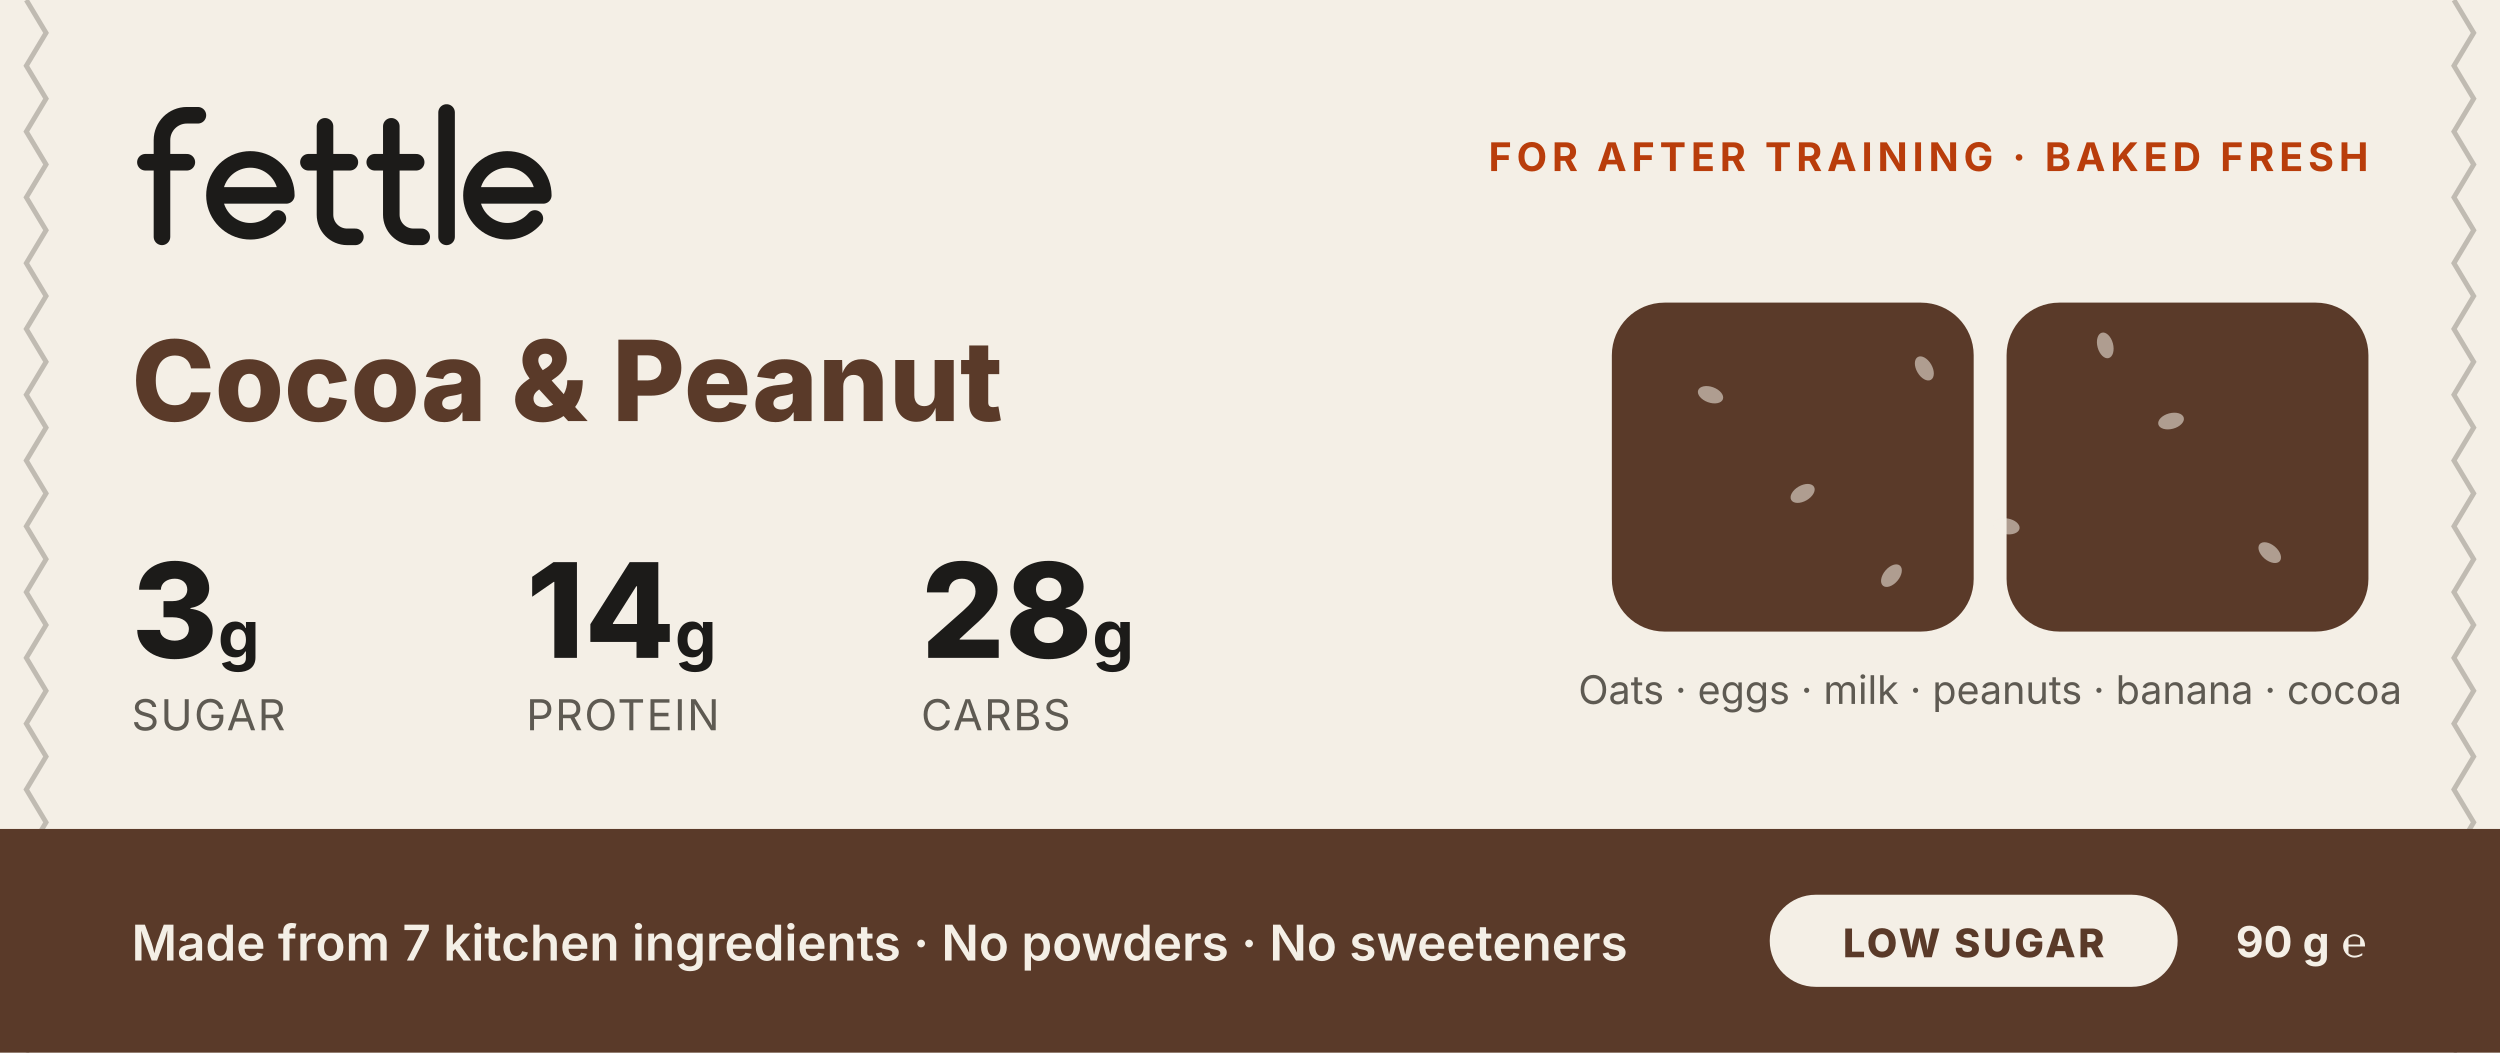
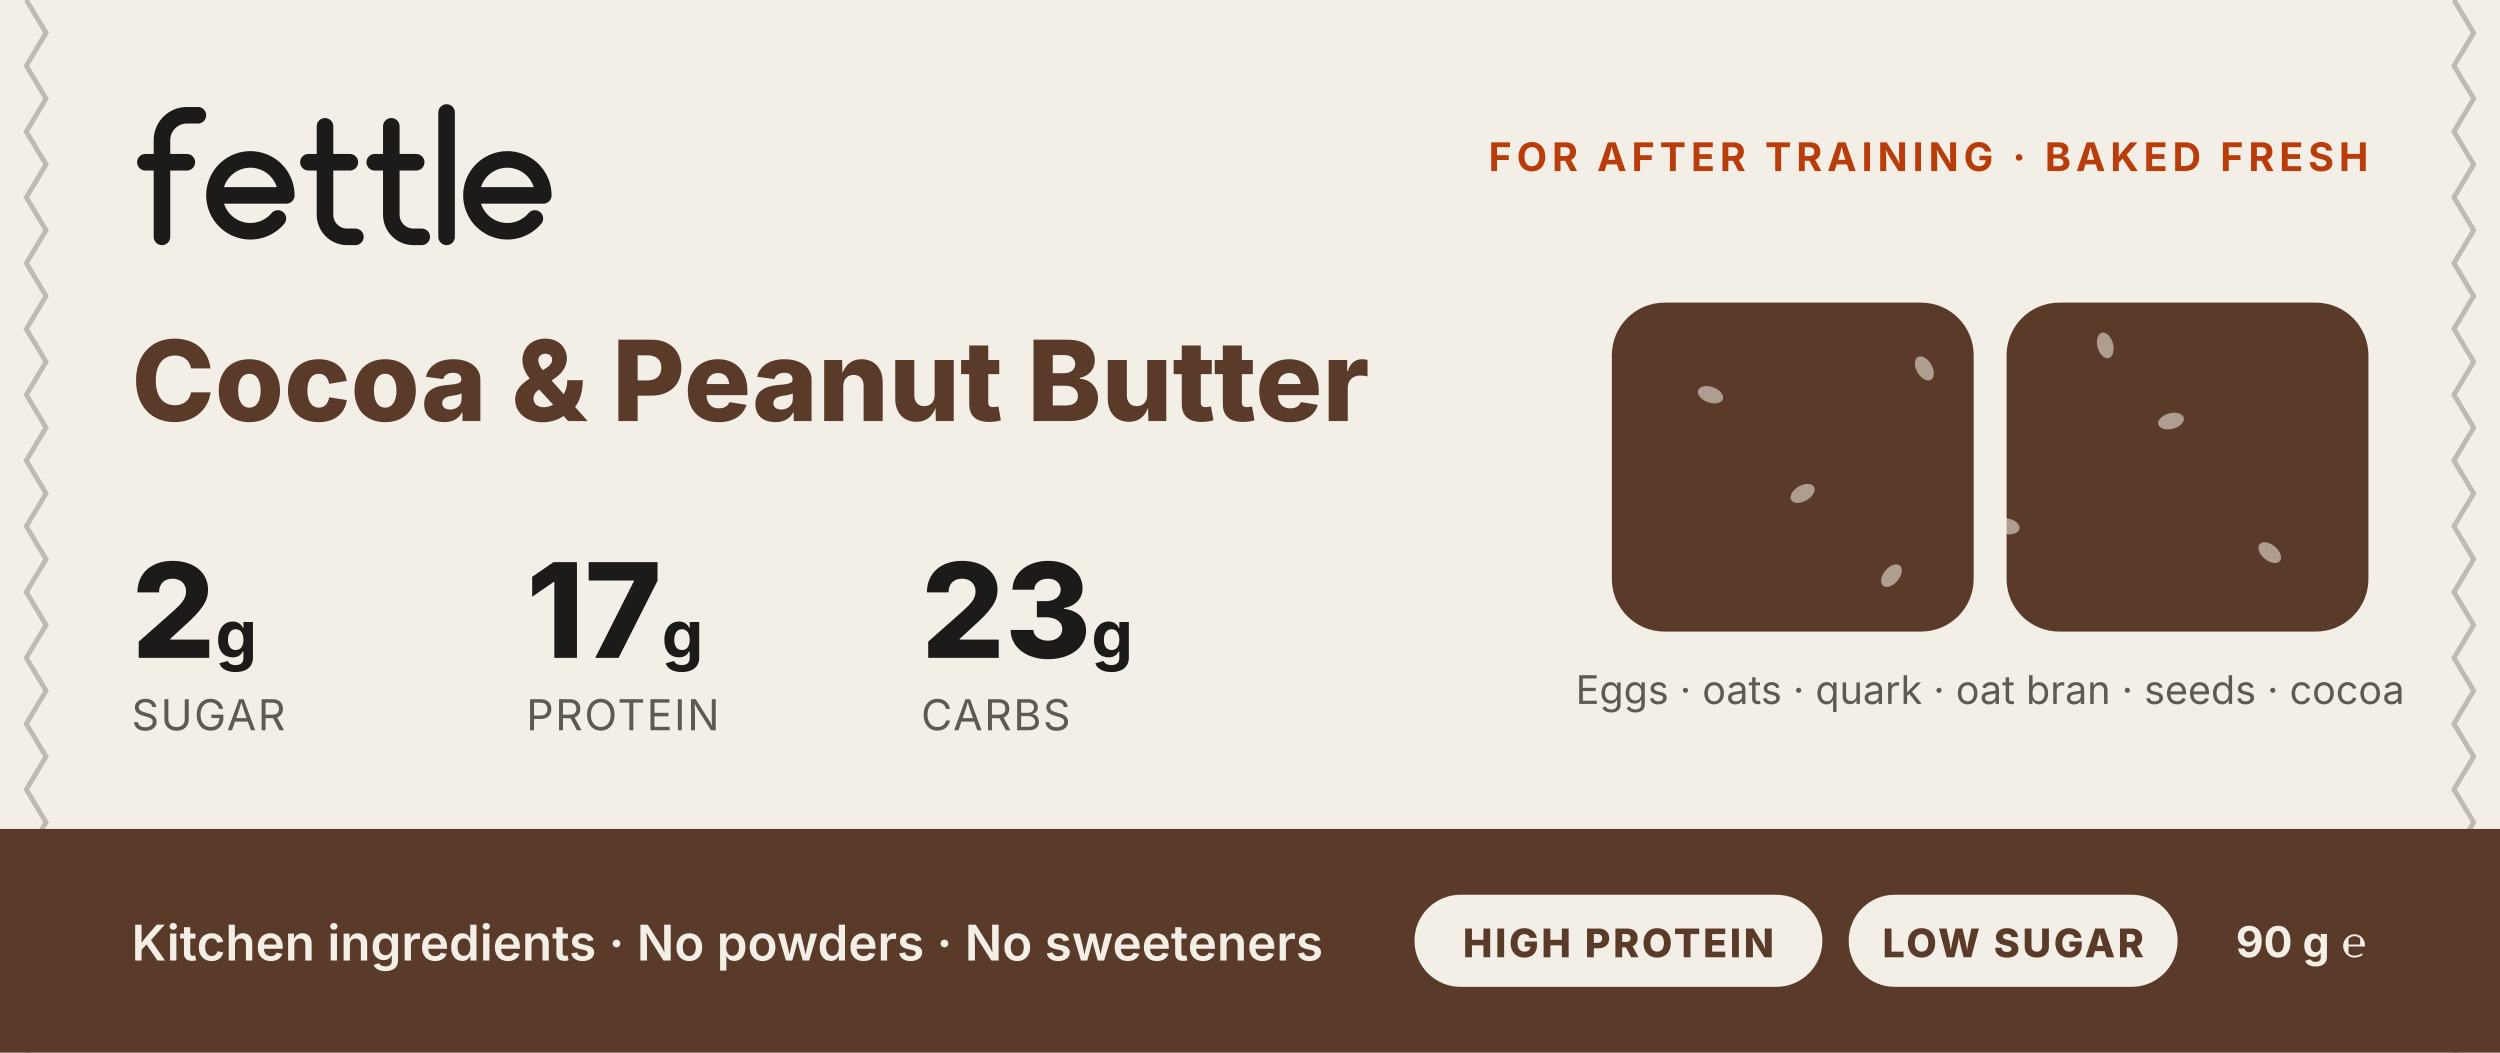
<svg xmlns="http://www.w3.org/2000/svg" viewBox="0 0 760 320" width="760" height="320" role="img" aria-label="fettle Cocoa and Peanut wrapper, front">
  <rect width="760" height="320" fill="#F4EFE6" />
  <polyline points="8,0 14,10 8,20 14,30 8,40 14,50 8,60 14,70 8,80 14,90 8,100 14,110 8,120 14,130 8,140 14,150 8,160 14,170 8,180 14,190 8,200 14,210 8,220 14,230 8,240 14,250 8,260 14,270 8,280 14,290 8,300 14,310 8,320" fill="none" stroke="#5E5A52" stroke-opacity=".35" stroke-width="1.5" />
  <polyline points="746,0 752,10 746,20 752,30 746,40 752,50 746,60 752,70 746,80 752,90 746,100 752,110 746,120 752,130 746,140 752,150 746,160 752,170 746,180 752,190 746,200 752,210 746,220 752,230 746,240 752,250 746,260 752,270 746,280 752,290 746,300 752,310 746,320" fill="none" stroke="#5E5A52" stroke-opacity=".35" stroke-width="1.5" />
  <g transform="translate(40 30) scale(.42)">
    <g fill="none" stroke="#1C1B19" stroke-width="12" stroke-linecap="round" stroke-linejoin="round">
      <path transform="translate(8 0)" d="M14 100 V30 A18 18 0 0 1 32 12 H40 M2 46 H32" />
      <path transform="translate(58 0)" d="M4 70 H54 A26 26 0 1 0 47.9 86.7" />
      <path transform="translate(126 0)" d="M14 20 V84 A16 16 0 0 0 30 100 H36 M2 46 H32" />
      <path transform="translate(174 0)" d="M14 20 V84 A16 16 0 0 0 30 100 H36 M2 46 H32" />
      <path transform="translate(222 0)" d="M6 10 V100" />
      <path transform="translate(244 0)" d="M4 70 H54 A26 26 0 1 0 47.9 86.7" />
    </g>
  </g>
  <text x="720" y="52" text-anchor="end" font-family="Archivo, Inter, 'Helvetica Neue', Arial, sans-serif" font-size="12" font-weight="700" letter-spacing="1.5" fill="#B93D0B">FOR AFTER TRAINING · BAKED FRESH</text>
-   <text x="40" y="128" font-family="Archivo, Inter, 'Helvetica Neue', Arial, sans-serif" font-weight="800" font-size="34" fill="#5A3A29">Cocoa &amp; Peanut</text>
-   <text x="40" y="200" font-family="Archivo, Inter, 'Helvetica Neue', Arial, sans-serif" font-weight="800" font-size="40" fill="#1C1B19">3<tspan font-size="20" font-weight="700"> g</tspan>
+   <text x="40" y="128" font-family="Archivo, Inter, 'Helvetica Neue', Arial, sans-serif" font-weight="800" font-size="34" fill="#5A3A29">Cocoa &amp; Peanut Butter</text>
+   <text x="40" y="200" font-family="Archivo, Inter, 'Helvetica Neue', Arial, sans-serif" font-weight="800" font-size="40" fill="#1C1B19">2<tspan font-size="20" font-weight="700"> g</tspan>
  </text>
  <text x="40" y="222" font-family="Archivo, Inter, 'Helvetica Neue', Arial, sans-serif" font-size="13" fill="#5E5A52" letter-spacing=".5">SUGAR</text>
-   <text x="160" y="200" font-family="Archivo, Inter, 'Helvetica Neue', Arial, sans-serif" font-weight="800" font-size="40" fill="#1C1B19">14<tspan font-size="20" font-weight="700"> g</tspan>
+   <text x="160" y="200" font-family="Archivo, Inter, 'Helvetica Neue', Arial, sans-serif" font-weight="800" font-size="40" fill="#1C1B19">17<tspan font-size="20" font-weight="700"> g</tspan>
  </text>
  <text x="160" y="222" font-family="Archivo, Inter, 'Helvetica Neue', Arial, sans-serif" font-size="13" fill="#5E5A52" letter-spacing=".5">PROTEIN</text>
-   <text x="280" y="200" font-family="Archivo, Inter, 'Helvetica Neue', Arial, sans-serif" font-weight="800" font-size="40" fill="#1C1B19">28<tspan font-size="20" font-weight="700"> g</tspan>
+   <text x="280" y="200" font-family="Archivo, Inter, 'Helvetica Neue', Arial, sans-serif" font-weight="800" font-size="40" fill="#1C1B19">23<tspan font-size="20" font-weight="700"> g</tspan>
  </text>
  <text x="280" y="222" font-family="Archivo, Inter, 'Helvetica Neue', Arial, sans-serif" font-size="13" fill="#5E5A52" letter-spacing=".5">CARBS</text>
  <g>
    <rect x="490" y="92" width="110" height="100" rx="16" fill="#5A3A29" />
    <rect x="610" y="92" width="110" height="100" rx="16" fill="#5A3A29" />
    <ellipse cx="520" cy="120" rx="4" ry="2.4" fill="#F4EFE6" fill-opacity=".55" transform="rotate(20 520 120)" />
    <ellipse cx="548" cy="150" rx="4" ry="2.4" fill="#F4EFE6" fill-opacity=".55" transform="rotate(-30 548 150)" />
    <ellipse cx="585" cy="112" rx="4" ry="2.4" fill="#F4EFE6" fill-opacity=".55" transform="rotate(60 585 112)" />
    <ellipse cx="610" cy="160" rx="4" ry="2.4" fill="#F4EFE6" fill-opacity=".55" transform="rotate(10 610 160)" />
    <ellipse cx="660" cy="128" rx="4" ry="2.4" fill="#F4EFE6" fill-opacity=".55" transform="rotate(-15 660 128)" />
    <ellipse cx="690" cy="168" rx="4" ry="2.4" fill="#F4EFE6" fill-opacity=".55" transform="rotate(40 690 168)" />
    <ellipse cx="640" cy="105" rx="4" ry="2.4" fill="#F4EFE6" fill-opacity=".55" transform="rotate(75 640 105)" />
    <ellipse cx="575" cy="175" rx="4" ry="2.4" fill="#F4EFE6" fill-opacity=".55" transform="rotate(-50 575 175)" />
  </g>
-   <text x="605" y="214" text-anchor="middle" font-family="Archivo, Inter, 'Helvetica Neue', Arial, sans-serif" font-size="12" fill="#5E5A52">Oats · eggs · milk · peanuts · banana · cocoa</text>
+   <text x="605" y="214" text-anchor="middle" font-family="Archivo, Inter, 'Helvetica Neue', Arial, sans-serif" font-size="12" fill="#5E5A52">Eggs · oats · quark · oat bran · seeds · cocoa</text>
  <rect x="0" y="252" width="760" height="68" fill="#5A3A29" />
-   <text x="40" y="292" font-family="Archivo, Inter, 'Helvetica Neue', Arial, sans-serif" font-size="15" font-weight="600" fill="#F4EFE6">Made from 7 kitchen ingredients · No powders · No sweeteners</text>
-   <rect x="538" y="272" width="124" height="28" rx="14" fill="#F4EFE6" />
-   <text x="600" y="291" text-anchor="middle" font-family="Archivo, Inter, 'Helvetica Neue', Arial, sans-serif" font-size="12" font-weight="800" letter-spacing=".8" fill="#5A3A29">LOW SUGAR</text>
+   <text x="40" y="292" font-family="Archivo, Inter, 'Helvetica Neue', Arial, sans-serif" font-size="15" font-weight="600" fill="#F4EFE6">Kitchen ingredients · No powders · No sweeteners</text>
+   <rect x="430" y="272" width="124" height="28" rx="14" fill="#F4EFE6" />
+   <text x="492" y="291" text-anchor="middle" font-family="Archivo, Inter, 'Helvetica Neue', Arial, sans-serif" font-size="12" font-weight="800" letter-spacing=".8" fill="#5A3A29">HIGH PROTEIN</text>
+   <rect x="562" y="272" width="100" height="28" rx="14" fill="#F4EFE6" />
+   <text x="612" y="291" text-anchor="middle" font-family="Archivo, Inter, 'Helvetica Neue', Arial, sans-serif" font-size="12" font-weight="800" letter-spacing=".8" fill="#5A3A29">LOW SUGAR</text>
  <text x="720" y="291" text-anchor="end" font-family="Archivo, Inter, 'Helvetica Neue', Arial, sans-serif" font-size="13" font-weight="700" fill="#F4EFE6">90 g ℮</text>
</svg>
